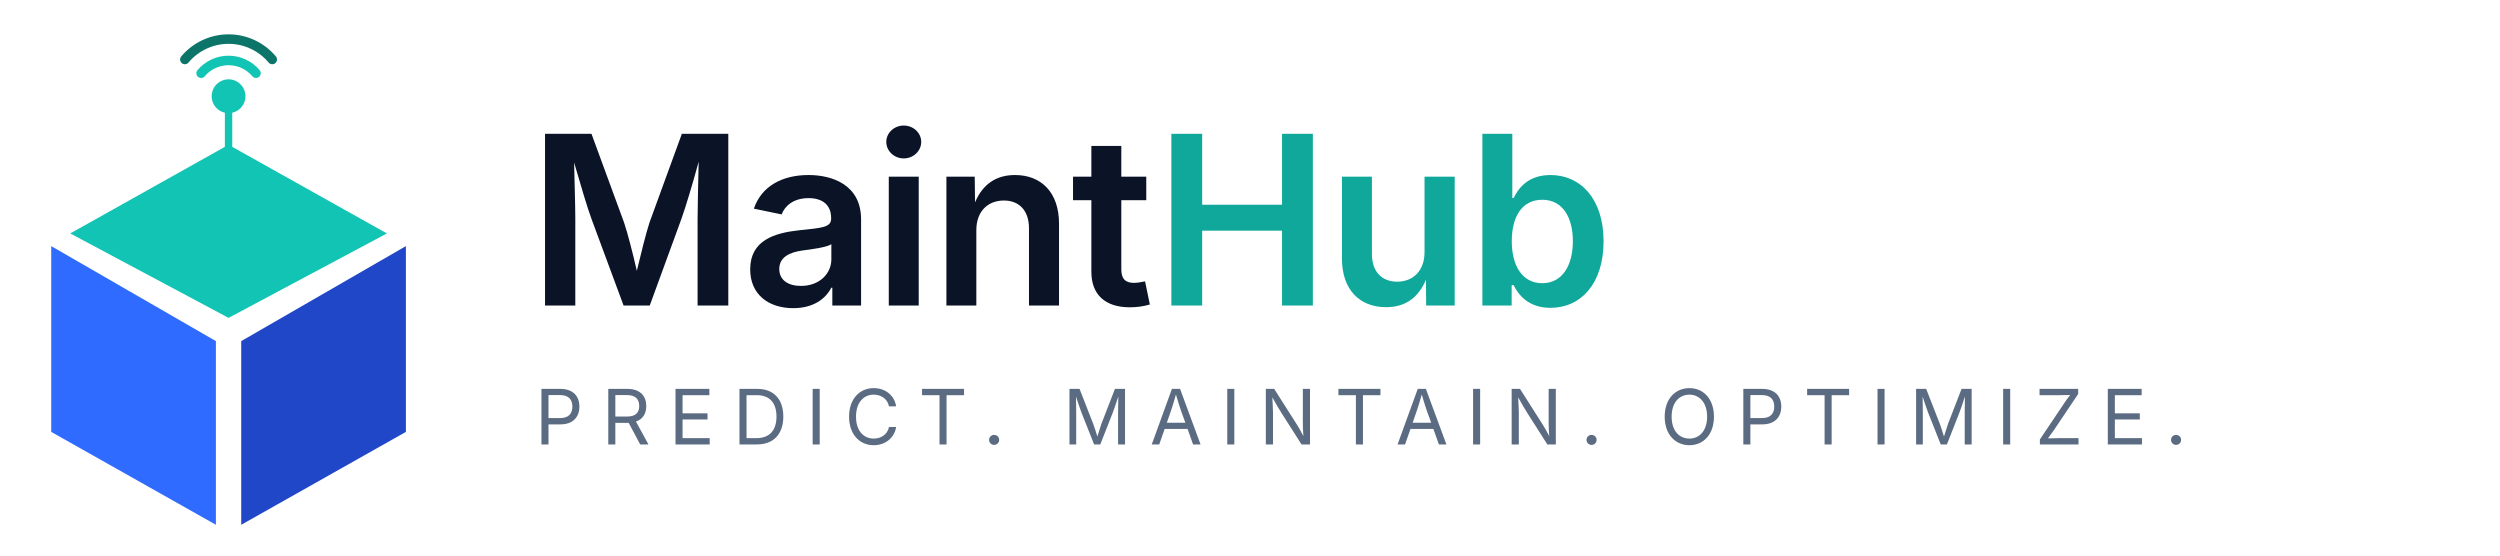
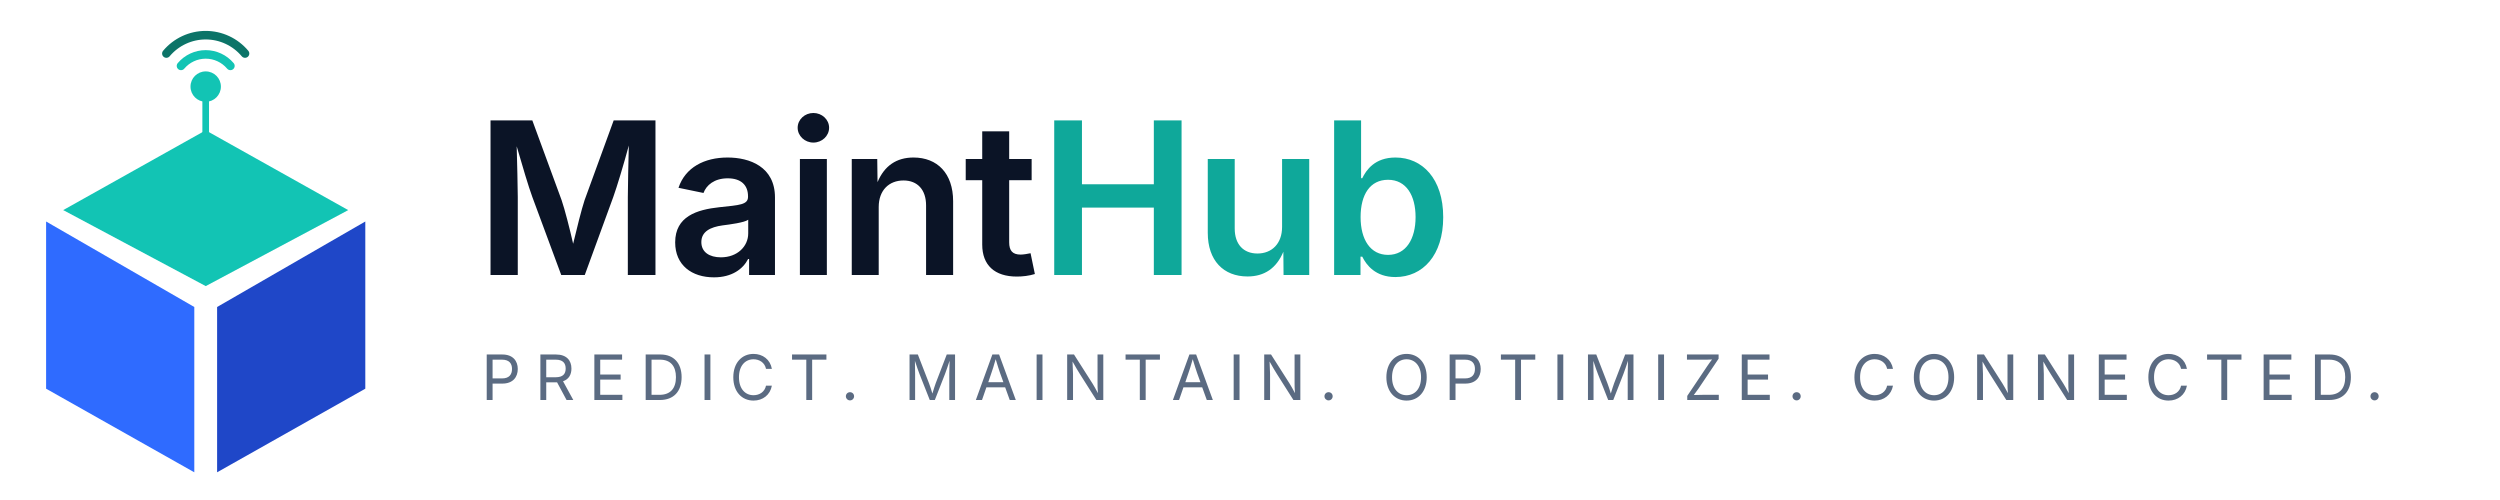
- <svg xmlns="http://www.w3.org/2000/svg" viewBox="0 0 360 80" role="img" aria-label="MaintHub — Predict. Maintain. Optimize.">
+ <svg xmlns="http://www.w3.org/2000/svg" viewBox="0 0 400 80" role="img" aria-label="MaintHub — Predict. Maintain. Optimize. Connected.">
  <svg x="4" y="2" width="56" height="76" viewBox="222 26 180 250">
    <path d="M302 54.1A17 17 0 0 1 328 54.1" fill="none" stroke="#12c4b4" stroke-width="4.5" stroke-linecap="round" />
    <path d="M294.3 47.6A27 27 0 0 1 335.7 47.6" fill="none" stroke="#0c7468" stroke-width="4.5" stroke-linecap="round" />
    <path d="M315 73V90" stroke="#12c4b4" stroke-width="3.5" stroke-linecap="round" />
    <circle cx="315" cy="65" r="8" fill="#12c4b4" />
    <path d="M240 130 315 88 390 130 315 170Z" fill="#12c4b4" />
    <path d="M231 136 309 181V268L231 224Z" fill="#2f6bff" />
    <path d="M321 181 399 136V224L321 268Z" fill="#1f47c8" />
  </svg>
  <text x="76" y="44" font-family="Inter,Segoe UI,Helvetica,Arial,sans-serif" font-size="34" font-weight="600" letter-spacing="-0.6" fill="#0b1426">Maint<tspan fill="#0fa89a">Hub</tspan>
  </text>
-   <text x="77" y="64" font-family="Inter,Segoe UI,Helvetica,Arial,sans-serif" font-size="11" letter-spacing="2.6" fill="#5b6b82">PREDICT. MAINTAIN. OPTIMIZE.</text>
+   <text x="77" y="64" font-family="Inter,Segoe UI,Helvetica,Arial,sans-serif" font-size="10" letter-spacing="2.2" fill="#5b6b82">PREDICT. MAINTAIN. OPTIMIZE. CONNECTED.</text>
</svg>
